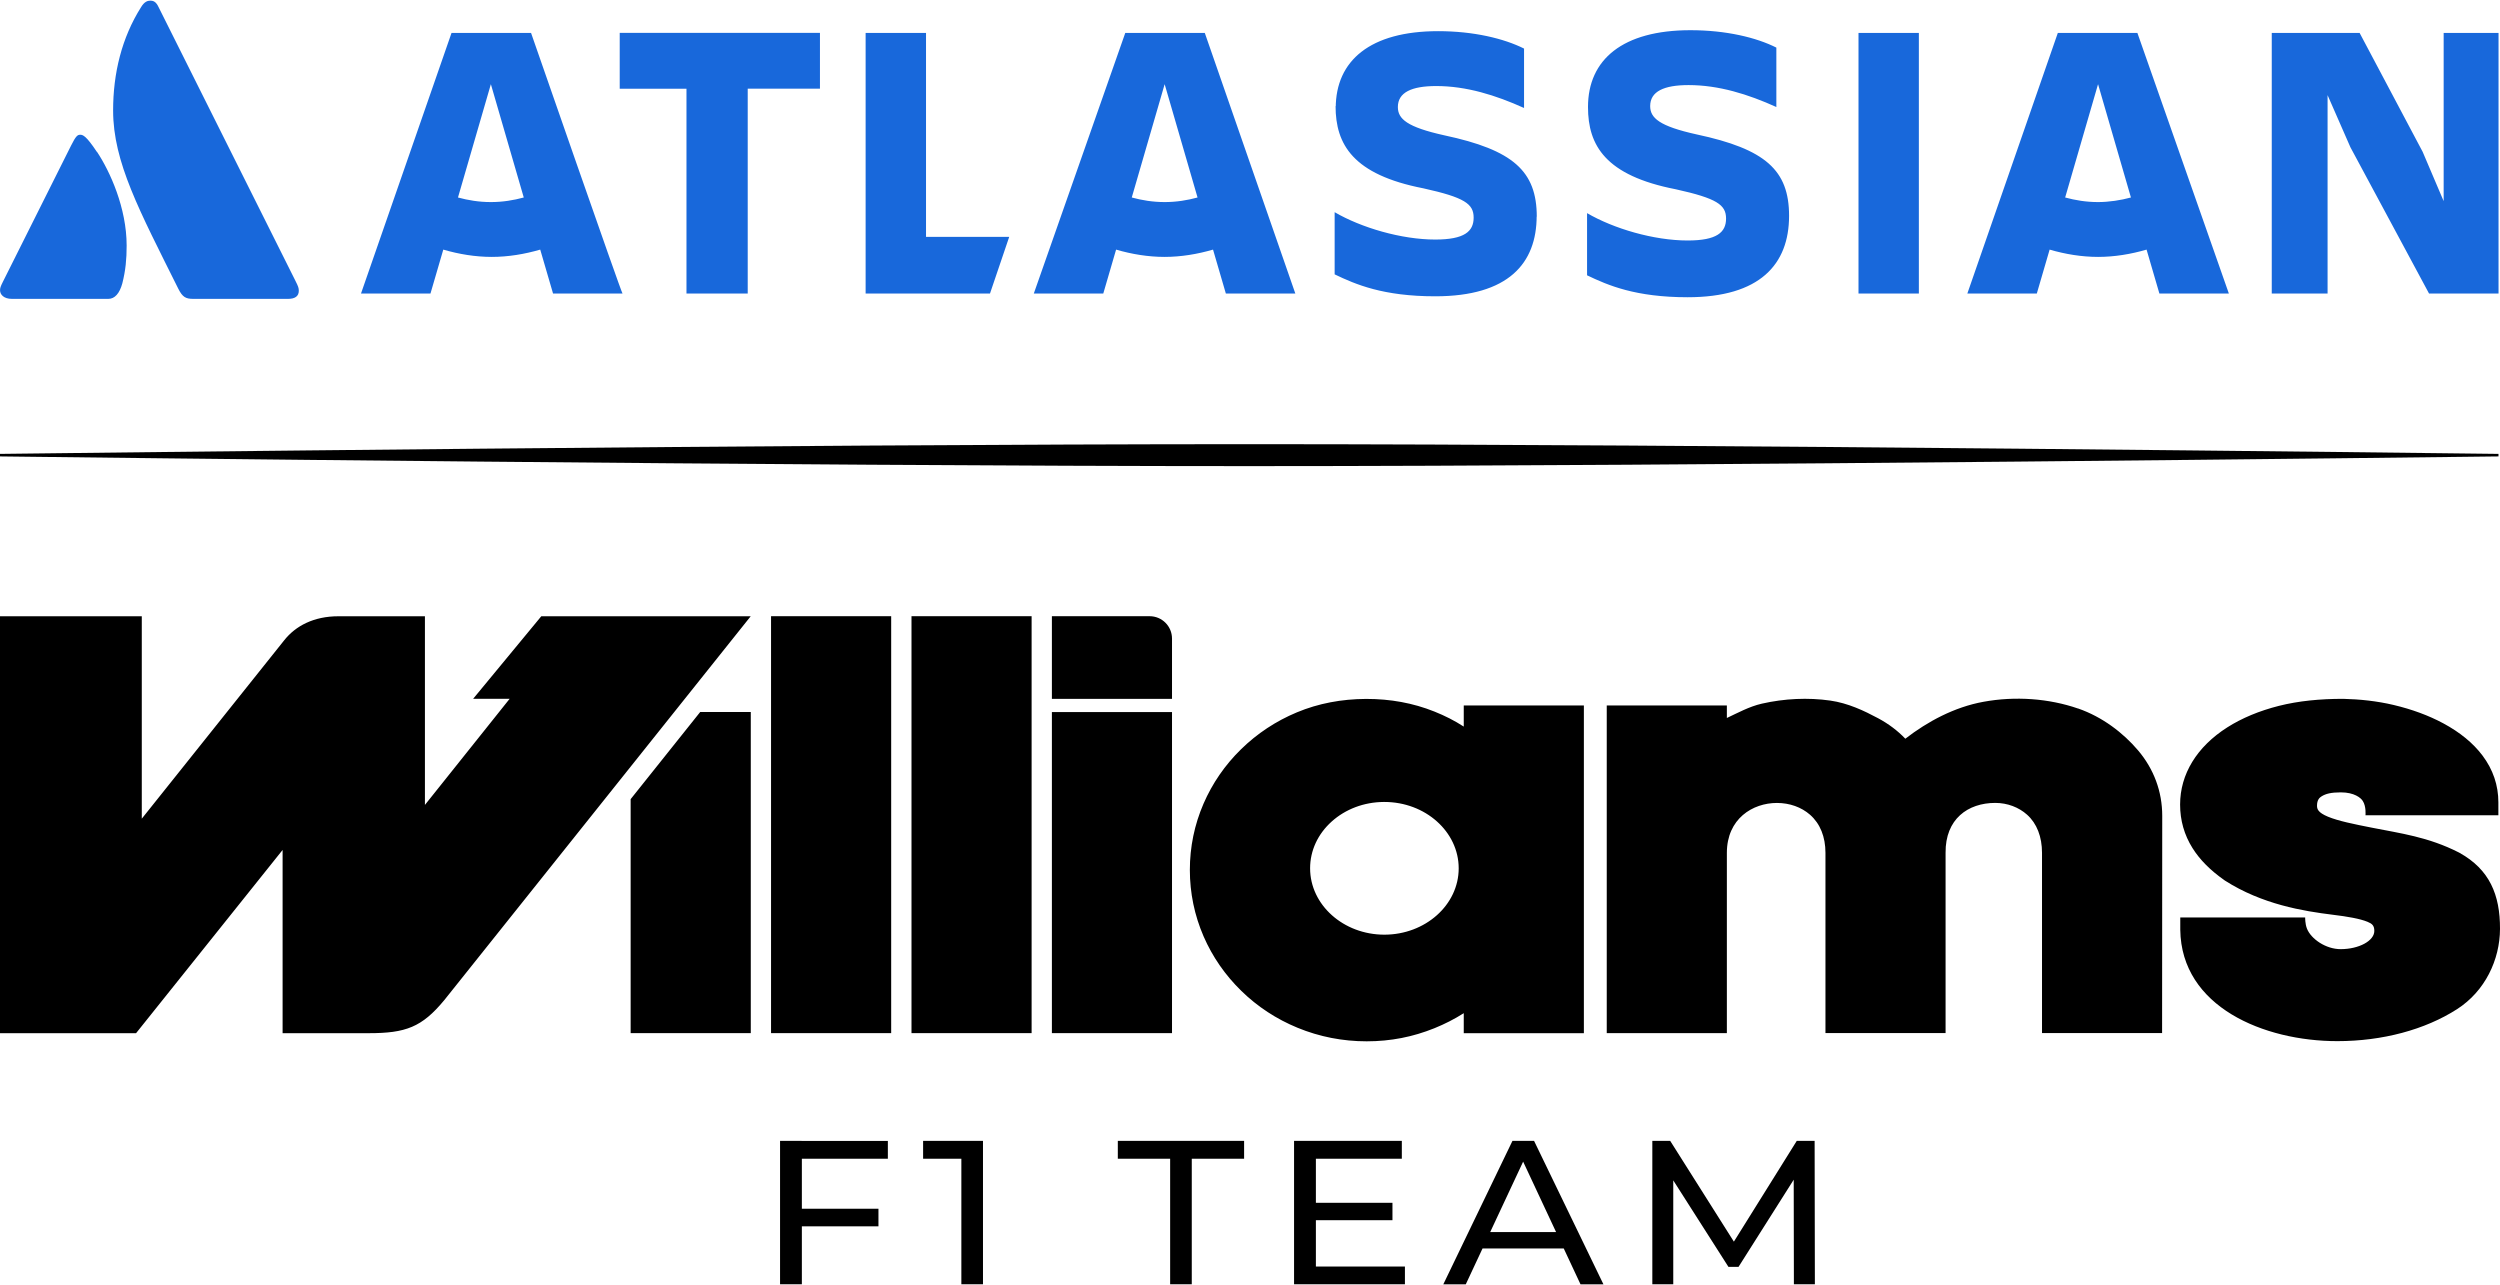
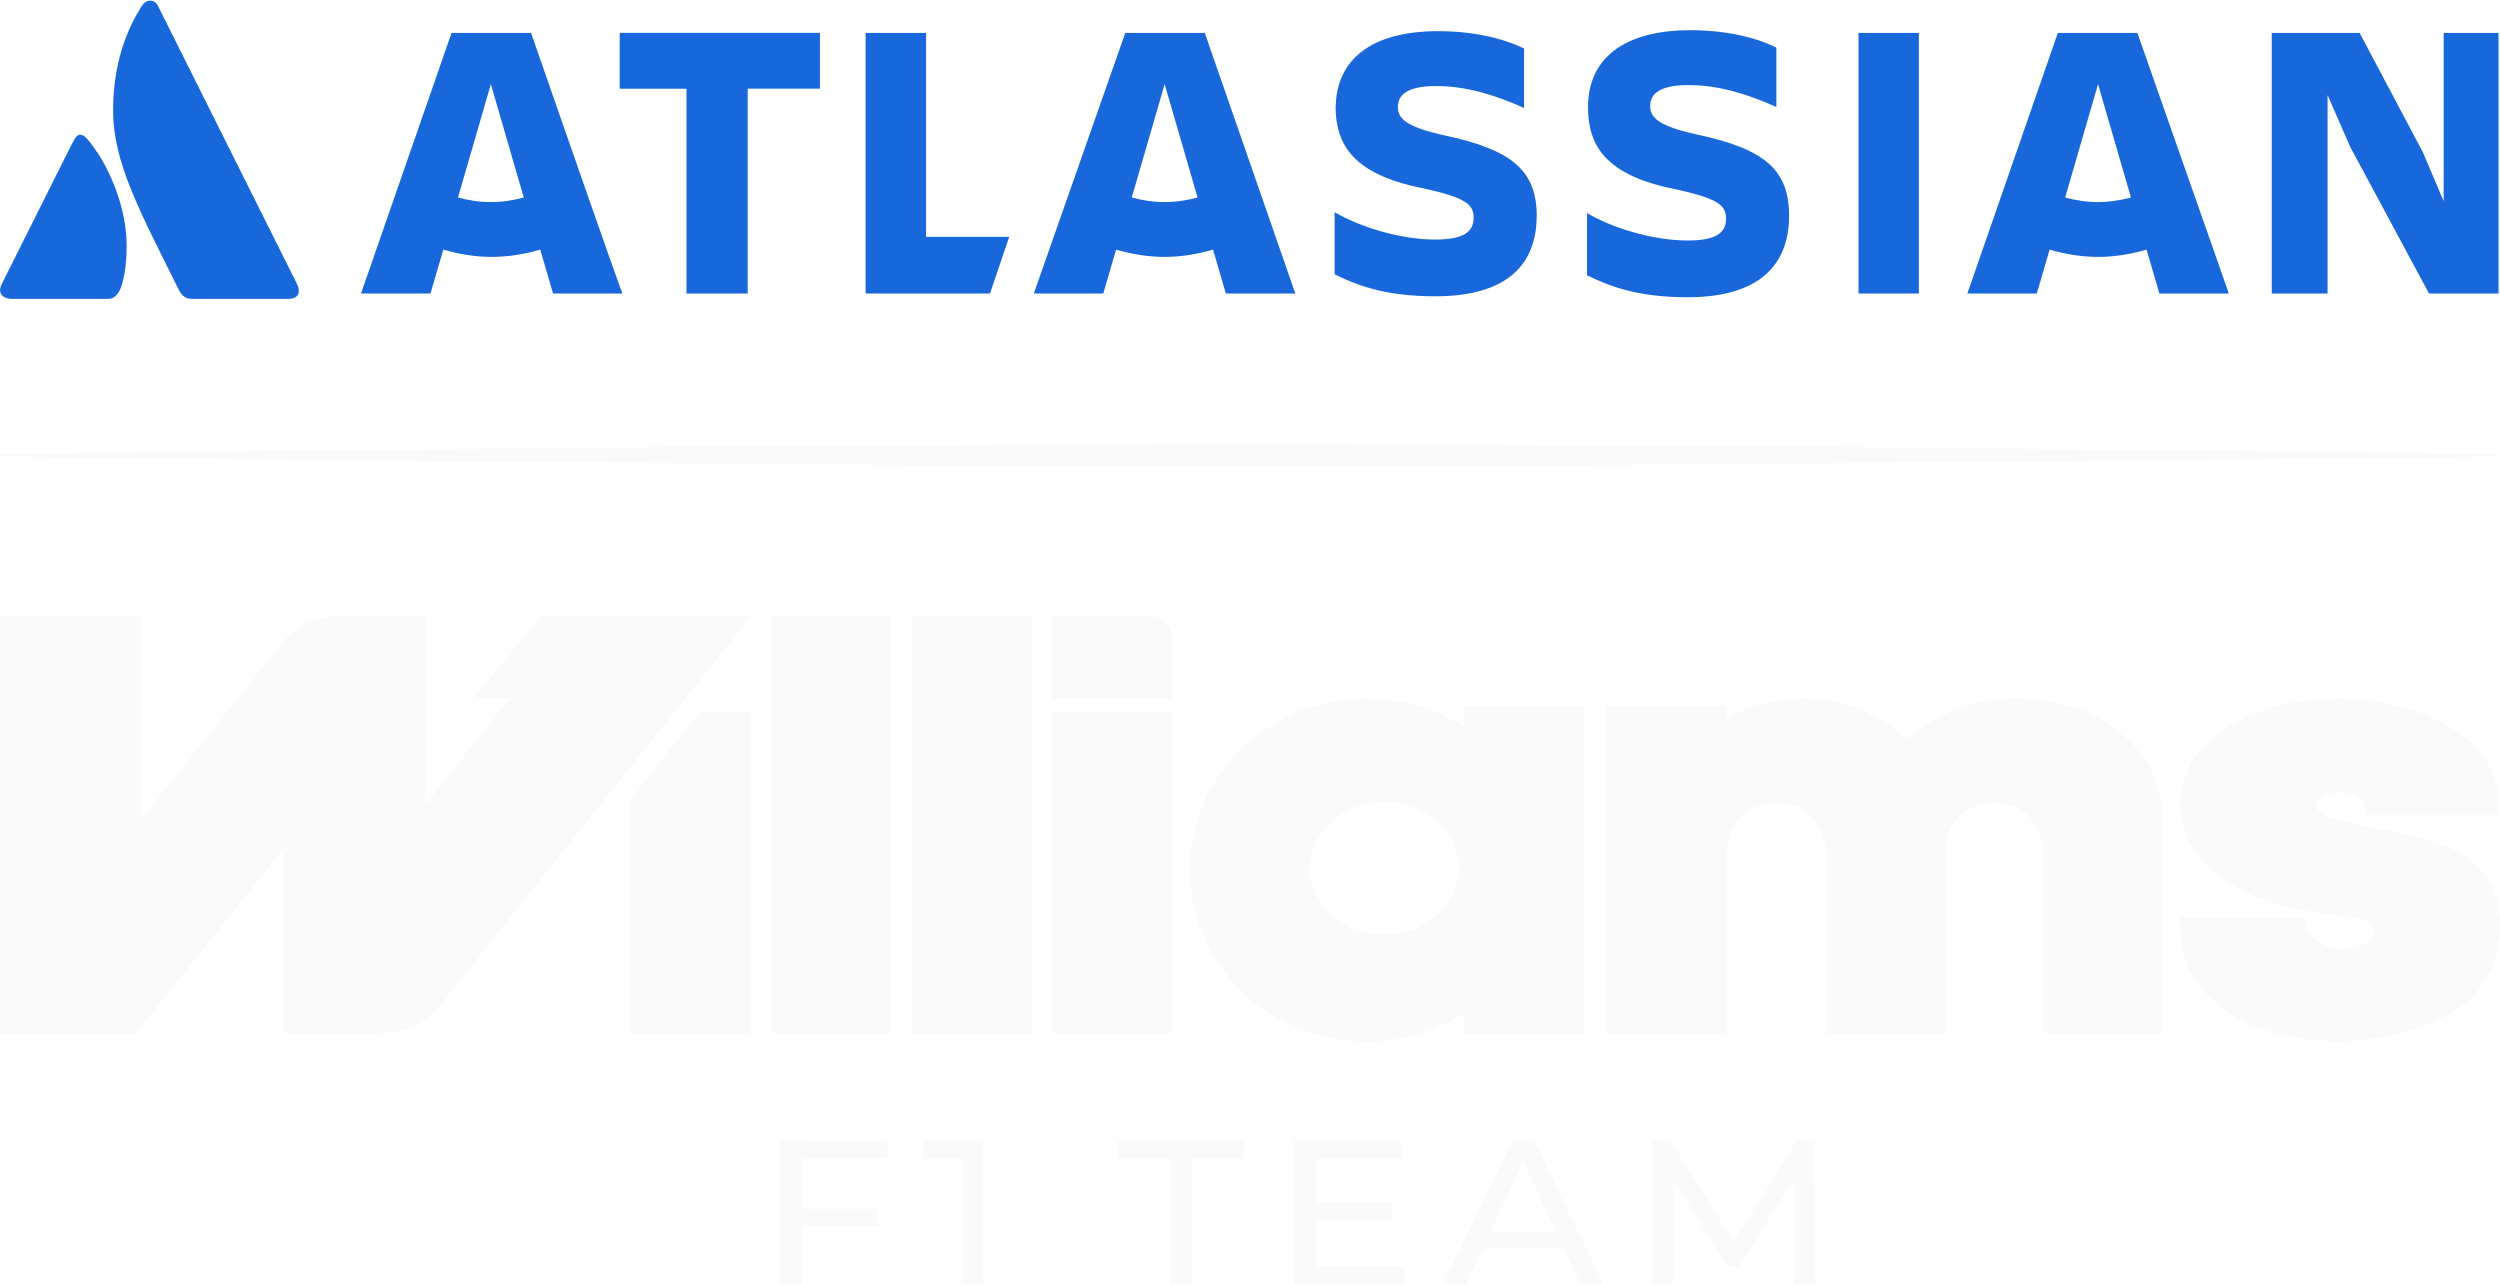
<svg xmlns="http://www.w3.org/2000/svg" width="500" height="257" version="1.1" viewBox="0 0 500 257">
  <path d="m427.48 6.589h-15.917l-18.095 52.119h13.894l2.564-8.787c3.098 0.908 6.41 1.46 9.694 1.46 3.284 0 6.578-0.552 9.694-1.46l2.564 8.787h13.894zm-7.871 33.826c-2.378 0-4.566-0.365-6.578-0.917l6.578-22.663 6.578 22.663c-2.013 0.552-4.387 0.917-6.578 0.917zm-178.64-33.826h-15.916l-18.293 52.119h13.895l2.564-8.787c3.097 0.908 6.41 1.46 9.694 1.46s6.578-0.552 9.694-1.46l2.564 8.787h13.895l-18.106-52.119h-0.021zm-8.038 33.826c-2.377 0-4.566-0.365-6.578-0.917l6.578-22.663 6.578 22.663c-2.012 0.552-4.201 0.917-6.578 0.917zm-126.71-33.826h-15.916l-18.106 52.119h13.895l2.564-8.787c3.097 0.908 6.409 1.46 9.694 1.46 3.284 0 6.578-0.552 9.694-1.46l2.564 8.787h13.895c-0.187 0-18.293-52.119-18.293-52.119h-0.021zm-8.047 33.826c-2.377 0-4.566-0.365-6.578-0.917l6.578-22.663 6.578 22.663c-2.021 0.552-4.201 0.917-6.578 0.917zm25.769-33.844h40.048v11.163h-14.447v40.975h-12.249v-40.956h-13.352zm61.261 0.019v40.788h16.637l-3.845 11.331h-24.871v-52.119zm172.61 36.586c0 9.694-5.837 16.272-20.284 16.272-10.424 0-15.917-2.377-20.118-4.388v-12.435c5.306 3.097 13.343 5.474 20.118 5.474 5.857 0 7.682-1.637 7.682-4.388 0-2.751-1.825-4.033-10.059-5.857-14.073-2.742-17.554-8.768-17.554-16.45 0-9.507 6.943-15.364 20.483-15.364 7.13 0 13.175 1.46 17.189 3.481v11.884c-5.671-2.564-11.519-4.388-17.554-4.388-4.941 0-7.682 1.272-7.682 4.201 0 2.377 1.825 4.014 9.32 5.67 13.708 2.929 18.46 7.13 18.46 16.272zm25.959 15.533h-12.072v-52.119h12.072zm88.153-52.119 12.602 23.767 4.204 9.872v-33.639h10.976v52.119h-13.898l-15.728-29.26-4.566-10.424v39.683h-11.165v-52.119zm-204.81 14.625c0 7.682 3.481 13.708 17.554 16.45 8.234 1.825 10.059 3.097 10.059 5.857 0 2.761-1.825 4.388-7.682 4.388-6.765 0-14.812-2.377-20.118-5.474v12.436c4.201 2.012 9.694 4.388 20.118 4.388 14.625 0 20.286-6.578 20.286-16.085m0.022 0.168c0-9.142-4.753-13.343-18.462-16.272-7.495-1.656-9.32-3.294-9.32-5.661 0-2.929 2.742-4.201 7.682-4.201 6.026 0 11.884 1.825 17.554 4.388v-11.883c-4.033-2.012-10.059-3.481-17.189-3.481-13.54 0-20.473 5.858-20.473 15.364m-208.03 34.631-27.351-54.702c-0.533-1.188-1.067-1.394-1.722-1.394-0.533 0-1.188 0.224-1.825 1.291-3.874 6.129-5.596 13.24-5.596 20.67 0 10.34 5.268 20.034 13.025 35.632 0.861 1.722 1.516 2.049 3.013 2.049h18.948c1.394 0 2.152-0.533 2.152-1.619 0-0.534-0.103-0.861-0.655-1.946l0.021 0.019zm-39.73-25.835c-2.152-3.238-2.807-3.443-3.341-3.443-0.533 0-0.861 0.225-1.825 2.152l-13.68 27.332c-0.43 0.861-0.533 1.188-0.533 1.619 0 0.861 0.758 1.722 2.377 1.722h19.276c1.291 0 2.255-1.086 2.807-3.116 0.655-2.583 0.861-4.838 0.861-7.542 0-7.542-3.341-14.859-5.923-18.742z" fill="#1868db" />
-   <path d="m359.35 228.18-12.574 20.149-12.732-20.149h-3.578v28.678h4.186v-20.785l11.038 17.302h2.014l11.038-17.434 0.036 20.916h4.196l-0.049-28.678zm-54.718 4.157 6.582 14.072h-13.172l6.582-14.072zm-2.144-4.157-13.829 28.687h4.495l3.353-7.172h16.243l3.353 7.172h4.586l-13.874-28.687zm-43.676 0v28.678h22.172v-3.558h-17.807v-9.26h15.315v-3.483h-15.315v-8.81h17.189v-3.567zm-35.249 0v3.567h10.466v25.11h4.326v-25.11h10.466v-3.567zm-38.942 0v3.567h7.651v25.11h4.326v-28.678zm-28.61 0v28.678h4.361v-11.591h15.319v-3.52h-15.319v-9.999h17.199v-3.567zm343.99-42.385c-0.028 6.133-2.966 12.425-8.592 16.038-6.424 4.12-14.936 6.395-23.95 6.395-14.672 0-31.207-6.844-31.404-22.274v-2.462h24.98s-0.036 1.264 0.365 2.256c0.833 2.06 3.764 4.082 6.733 4.082 3.651 0 6.73-1.666 6.73-3.642 0-1.076-0.439-1.451-1.357-1.826-1.497-0.618-4.027-1.058-6.891-1.404-6.003-0.74-14.184-2.078-21.648-6.854l-0.102-0.075c-2.808-1.975-4.896-4.073-6.364-6.413-1.648-2.622-2.481-5.552-2.481-8.698 0-6.086 3.349-11.572 9.446-15.449 2.931-1.863 6.403-3.305 10.318-4.297 3.939-0.992 8.248-1.404 12.789-1.404h0.085c3.268 0.075 6.751 0.44 10.065 1.226 3.679 0.871 7.022 2.107 9.931 3.67 3.342 1.798 5.974 3.961 7.837 6.432 2.116 2.809 3.184 5.964 3.184 9.381v2.575h-26.579s0.176-1.779-0.545-2.865c-0.372-0.609-1.694-1.714-4.372-1.714-1.957 0-3.015 0.272-3.848 0.786-0.432 0.262-0.928 0.712-0.928 1.873 0 0.655 0.168 1.367 2.193 2.209 2.077 0.861 5.194 1.489 8.8 2.2 5.654 1.123 11.246 1.835 17.357 4.943l0.095 0.049s0.085 0.049 0.095 0.056c5.925 3.305 8.086 8.323 8.058 15.205m-207.25-40.476c-1.884-1.217-3.746-2.153-5.862-3.005-4.316-1.732-8.877-2.528-13.558-2.528h-0.197c-4.772 0.028-9.408 0.871-13.762 2.687-4.196 1.751-7.949 4.232-11.179 7.397-3.212 3.146-5.728 6.806-7.489 10.87-1.817 4.204-2.734 8.651-2.734 13.248 0 4.607 0.928 9.082 2.752 13.295 1.771 4.073 4.309 7.743 7.538 10.889 3.237 3.165 7.029 5.646 11.242 7.378 4.382 1.807 9.035 2.715 13.829 2.715 4.793 0 9.243-0.88 13.558-2.622 2.077-0.842 4.006-1.826 5.862-3.005v4.007h24.024v-65.548h-24.024zm-1.012 28.341c0 7.322-6.667 13.267-14.859 13.276-8.192 0-14.859-5.955-14.859-13.276 0-3.53 1.536-6.854 4.316-9.353 2.773-2.491 6.47-3.885 10.402-3.914h0.141c8.192 0 14.859 5.955 14.859 13.276m-165.61-13.838v46.795h24.027v-64.219h-10.121zm52.107-36.589h-24.027v83.384h24.027zm32.142 16.535h24.024v-12.059c0-2.472-2.003-4.476-4.477-4.476h-19.547zm24.024 2.631h-24.024v64.219h24.024zm-28.079-19.166h-24.024v83.384h24.024zm209.28 18.463c-5.844-2.022-12.567-2.509-18.903-1.348-5.816 1.058-11.151 3.923-15.635 7.387-1.529-1.601-3.342-2.968-5.433-4.091-2.815-1.507-6.038-3.034-9.594-3.539-4.421-0.627-9.148-0.412-13.671 0.618-2.509 0.571-4.867 1.872-6.994 2.865v-2.509h-24.024v65.539h24.024v-36.046c0-6.863 5.187-9.99 10.009-9.99 2.548 0 4.895 0.843 6.628 2.36 2.024 1.779 3.082 4.419 3.082 7.621v36.046h24.024v-36.046c-0.07-6.797 4.495-9.981 9.924-9.99 2.463 0 4.72 0.88 6.375 2.359 1.958 1.751 2.987 4.419 2.987 7.622v36.046h24.017l0.028-43.452c0-4.84-1.673-9.363-4.85-13.098-2.927-3.445-7.078-6.666-12.001-8.37m-307.33-18.445-13.639 16.516h7.303l-16.946 21.225v-37.731h-17.312c-4.888 0-8.55 1.91-10.852 4.831l-28.463 35.653v-40.484h-28.361v83.384h27.218l29.306-36.646v36.646h17.227c7.394 0 10.624-1.189 15.101-6.601l61.293-76.783h-41.887zm141.58-34.408c-92.09 0-234.15 1.759-249.85 1.943v0.505c15.698 0.183 157.76 1.943 249.85 1.943 92.09 0 234.15-1.76 249.85-1.943v-0.505c-15.698-0.184-157.76-1.943-249.85-1.943z" />
+   <path d="m359.35 228.18-12.574 20.149-12.732-20.149h-3.578v28.678h4.186v-20.785l11.038 17.302h2.014l11.038-17.434 0.036 20.916h4.196l-0.049-28.678zm-54.718 4.157 6.582 14.072h-13.172l6.582-14.072zm-2.144-4.157-13.829 28.687h4.495l3.353-7.172h16.243l3.353 7.172h4.586l-13.874-28.687zm-43.676 0v28.678h22.172v-3.558h-17.807v-9.26h15.315v-3.483h-15.315v-8.81h17.189v-3.567zm-35.249 0v3.567h10.466v25.11h4.326v-25.11h10.466v-3.567zm-38.942 0v3.567h7.651v25.11h4.326v-28.678zm-28.61 0v28.678h4.361v-11.591h15.319v-3.52h-15.319v-9.999h17.199v-3.567zm343.99-42.385c-0.028 6.133-2.966 12.425-8.592 16.038-6.424 4.12-14.936 6.395-23.95 6.395-14.672 0-31.207-6.844-31.404-22.274v-2.462h24.98s-0.036 1.264 0.365 2.256c0.833 2.06 3.764 4.082 6.733 4.082 3.651 0 6.73-1.666 6.73-3.642 0-1.076-0.439-1.451-1.357-1.826-1.497-0.618-4.027-1.058-6.891-1.404-6.003-0.74-14.184-2.078-21.648-6.854l-0.102-0.075c-2.808-1.975-4.896-4.073-6.364-6.413-1.648-2.622-2.481-5.552-2.481-8.698 0-6.086 3.349-11.572 9.446-15.449 2.931-1.863 6.403-3.305 10.318-4.297 3.939-0.992 8.248-1.404 12.789-1.404h0.085c3.268 0.075 6.751 0.44 10.065 1.226 3.679 0.871 7.022 2.107 9.931 3.67 3.342 1.798 5.974 3.961 7.837 6.432 2.116 2.809 3.184 5.964 3.184 9.381v2.575h-26.579s0.176-1.779-0.545-2.865c-0.372-0.609-1.694-1.714-4.372-1.714-1.957 0-3.015 0.272-3.848 0.786-0.432 0.262-0.928 0.712-0.928 1.873 0 0.655 0.168 1.367 2.193 2.209 2.077 0.861 5.194 1.489 8.8 2.2 5.654 1.123 11.246 1.835 17.357 4.943l0.095 0.049s0.085 0.049 0.095 0.056c5.925 3.305 8.086 8.323 8.058 15.205m-207.25-40.476c-1.884-1.217-3.746-2.153-5.862-3.005-4.316-1.732-8.877-2.528-13.558-2.528h-0.197c-4.772 0.028-9.408 0.871-13.762 2.687-4.196 1.751-7.949 4.232-11.179 7.397-3.212 3.146-5.728 6.806-7.489 10.87-1.817 4.204-2.734 8.651-2.734 13.248 0 4.607 0.928 9.082 2.752 13.295 1.771 4.073 4.309 7.743 7.538 10.889 3.237 3.165 7.029 5.646 11.242 7.378 4.382 1.807 9.035 2.715 13.829 2.715 4.793 0 9.243-0.88 13.558-2.622 2.077-0.842 4.006-1.826 5.862-3.005v4.007h24.024v-65.548h-24.024zm-1.012 28.341c0 7.322-6.667 13.267-14.859 13.276-8.192 0-14.859-5.955-14.859-13.276 0-3.53 1.536-6.854 4.316-9.353 2.773-2.491 6.47-3.885 10.402-3.914h0.141c8.192 0 14.859 5.955 14.859 13.276m-165.61-13.838v46.795h24.027v-64.219h-10.121zm52.107-36.589h-24.027v83.384h24.027zm32.142 16.535h24.024v-12.059c0-2.472-2.003-4.476-4.477-4.476h-19.547zm24.024 2.631h-24.024v64.219h24.024zm-28.079-19.166h-24.024v83.384h24.024zm209.28 18.463c-5.844-2.022-12.567-2.509-18.903-1.348-5.816 1.058-11.151 3.923-15.635 7.387-1.529-1.601-3.342-2.968-5.433-4.091-2.815-1.507-6.038-3.034-9.594-3.539-4.421-0.627-9.148-0.412-13.671 0.618-2.509 0.571-4.867 1.872-6.994 2.865v-2.509h-24.024v65.539h24.024v-36.046c0-6.863 5.187-9.99 10.009-9.99 2.548 0 4.895 0.843 6.628 2.36 2.024 1.779 3.082 4.419 3.082 7.621v36.046h24.024v-36.046c-0.07-6.797 4.495-9.981 9.924-9.99 2.463 0 4.72 0.88 6.375 2.359 1.958 1.751 2.987 4.419 2.987 7.622v36.046h24.017l0.028-43.452c0-4.84-1.673-9.363-4.85-13.098-2.927-3.445-7.078-6.666-12.001-8.37m-307.33-18.445-13.639 16.516h7.303l-16.946 21.225v-37.731h-17.312c-4.888 0-8.55 1.91-10.852 4.831l-28.463 35.653v-40.484h-28.361v83.384h27.218l29.306-36.646v36.646h17.227c7.394 0 10.624-1.189 15.101-6.601l61.293-76.783h-41.887zm141.58-34.408c-92.09 0-234.15 1.759-249.85 1.943v0.505c15.698 0.183 157.76 1.943 249.85 1.943 92.09 0 234.15-1.76 249.85-1.943v-0.505c-15.698-0.184-157.76-1.943-249.85-1.943z" fill="#fafafa" />
</svg>
